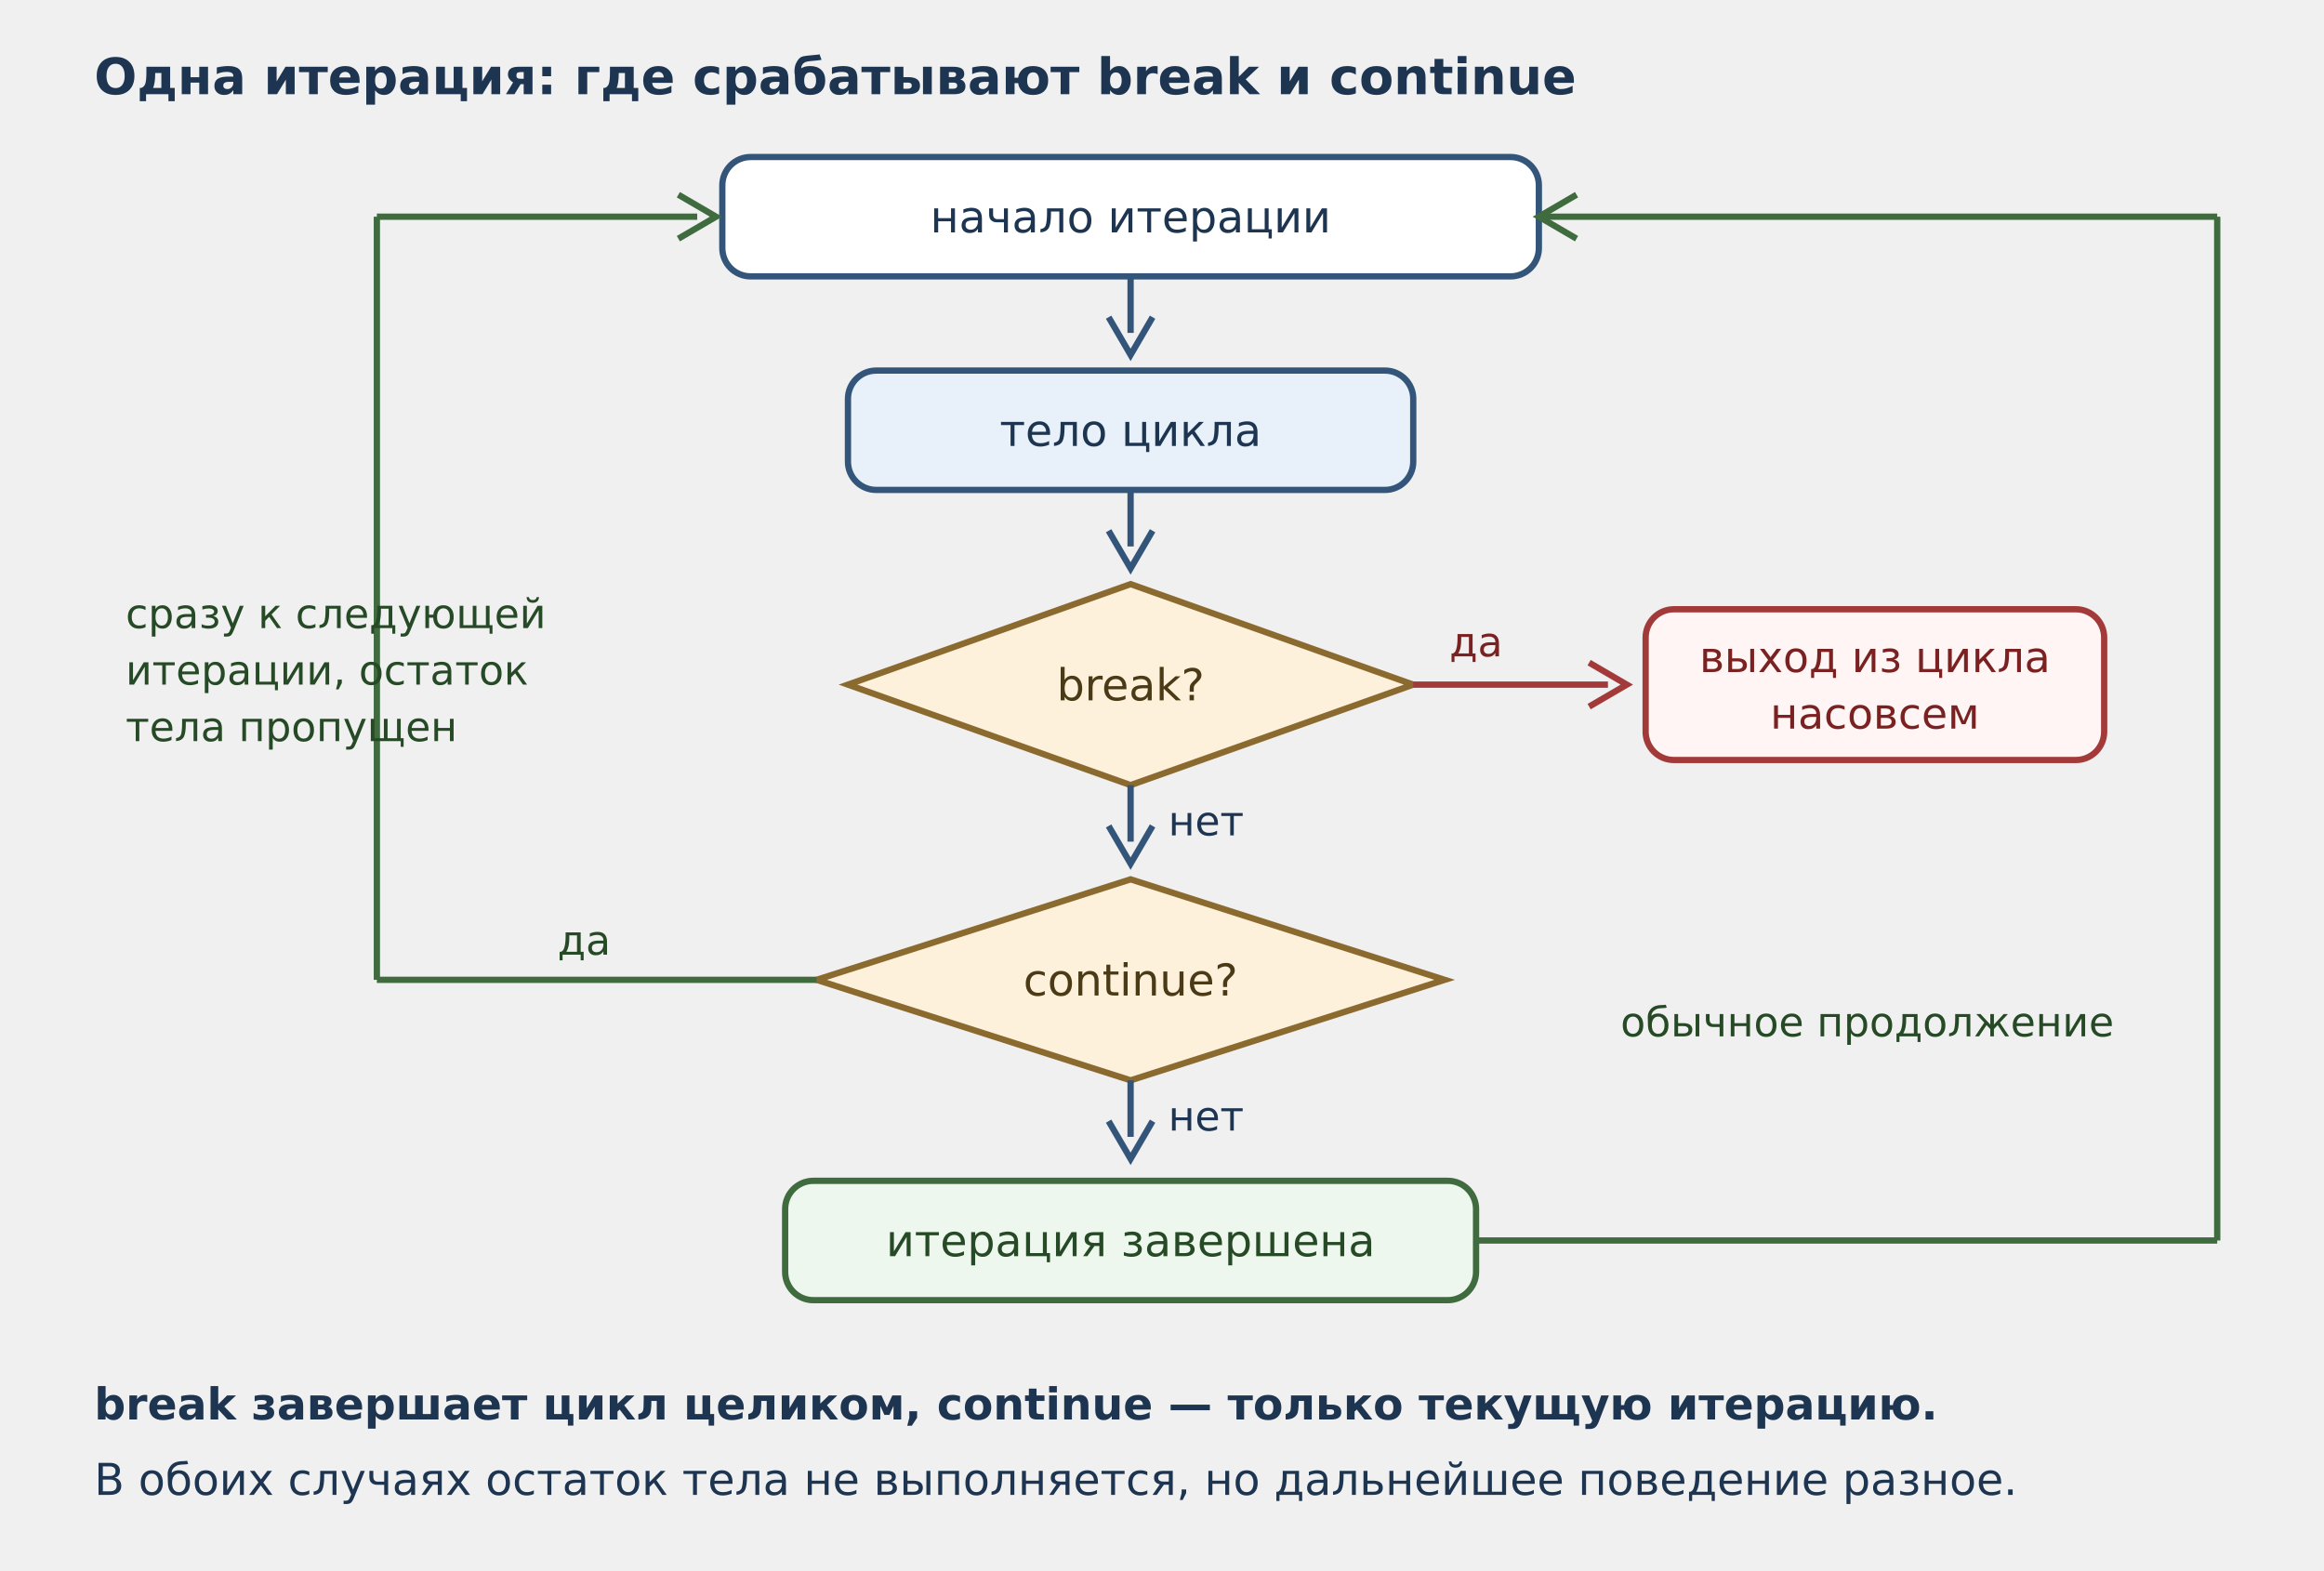
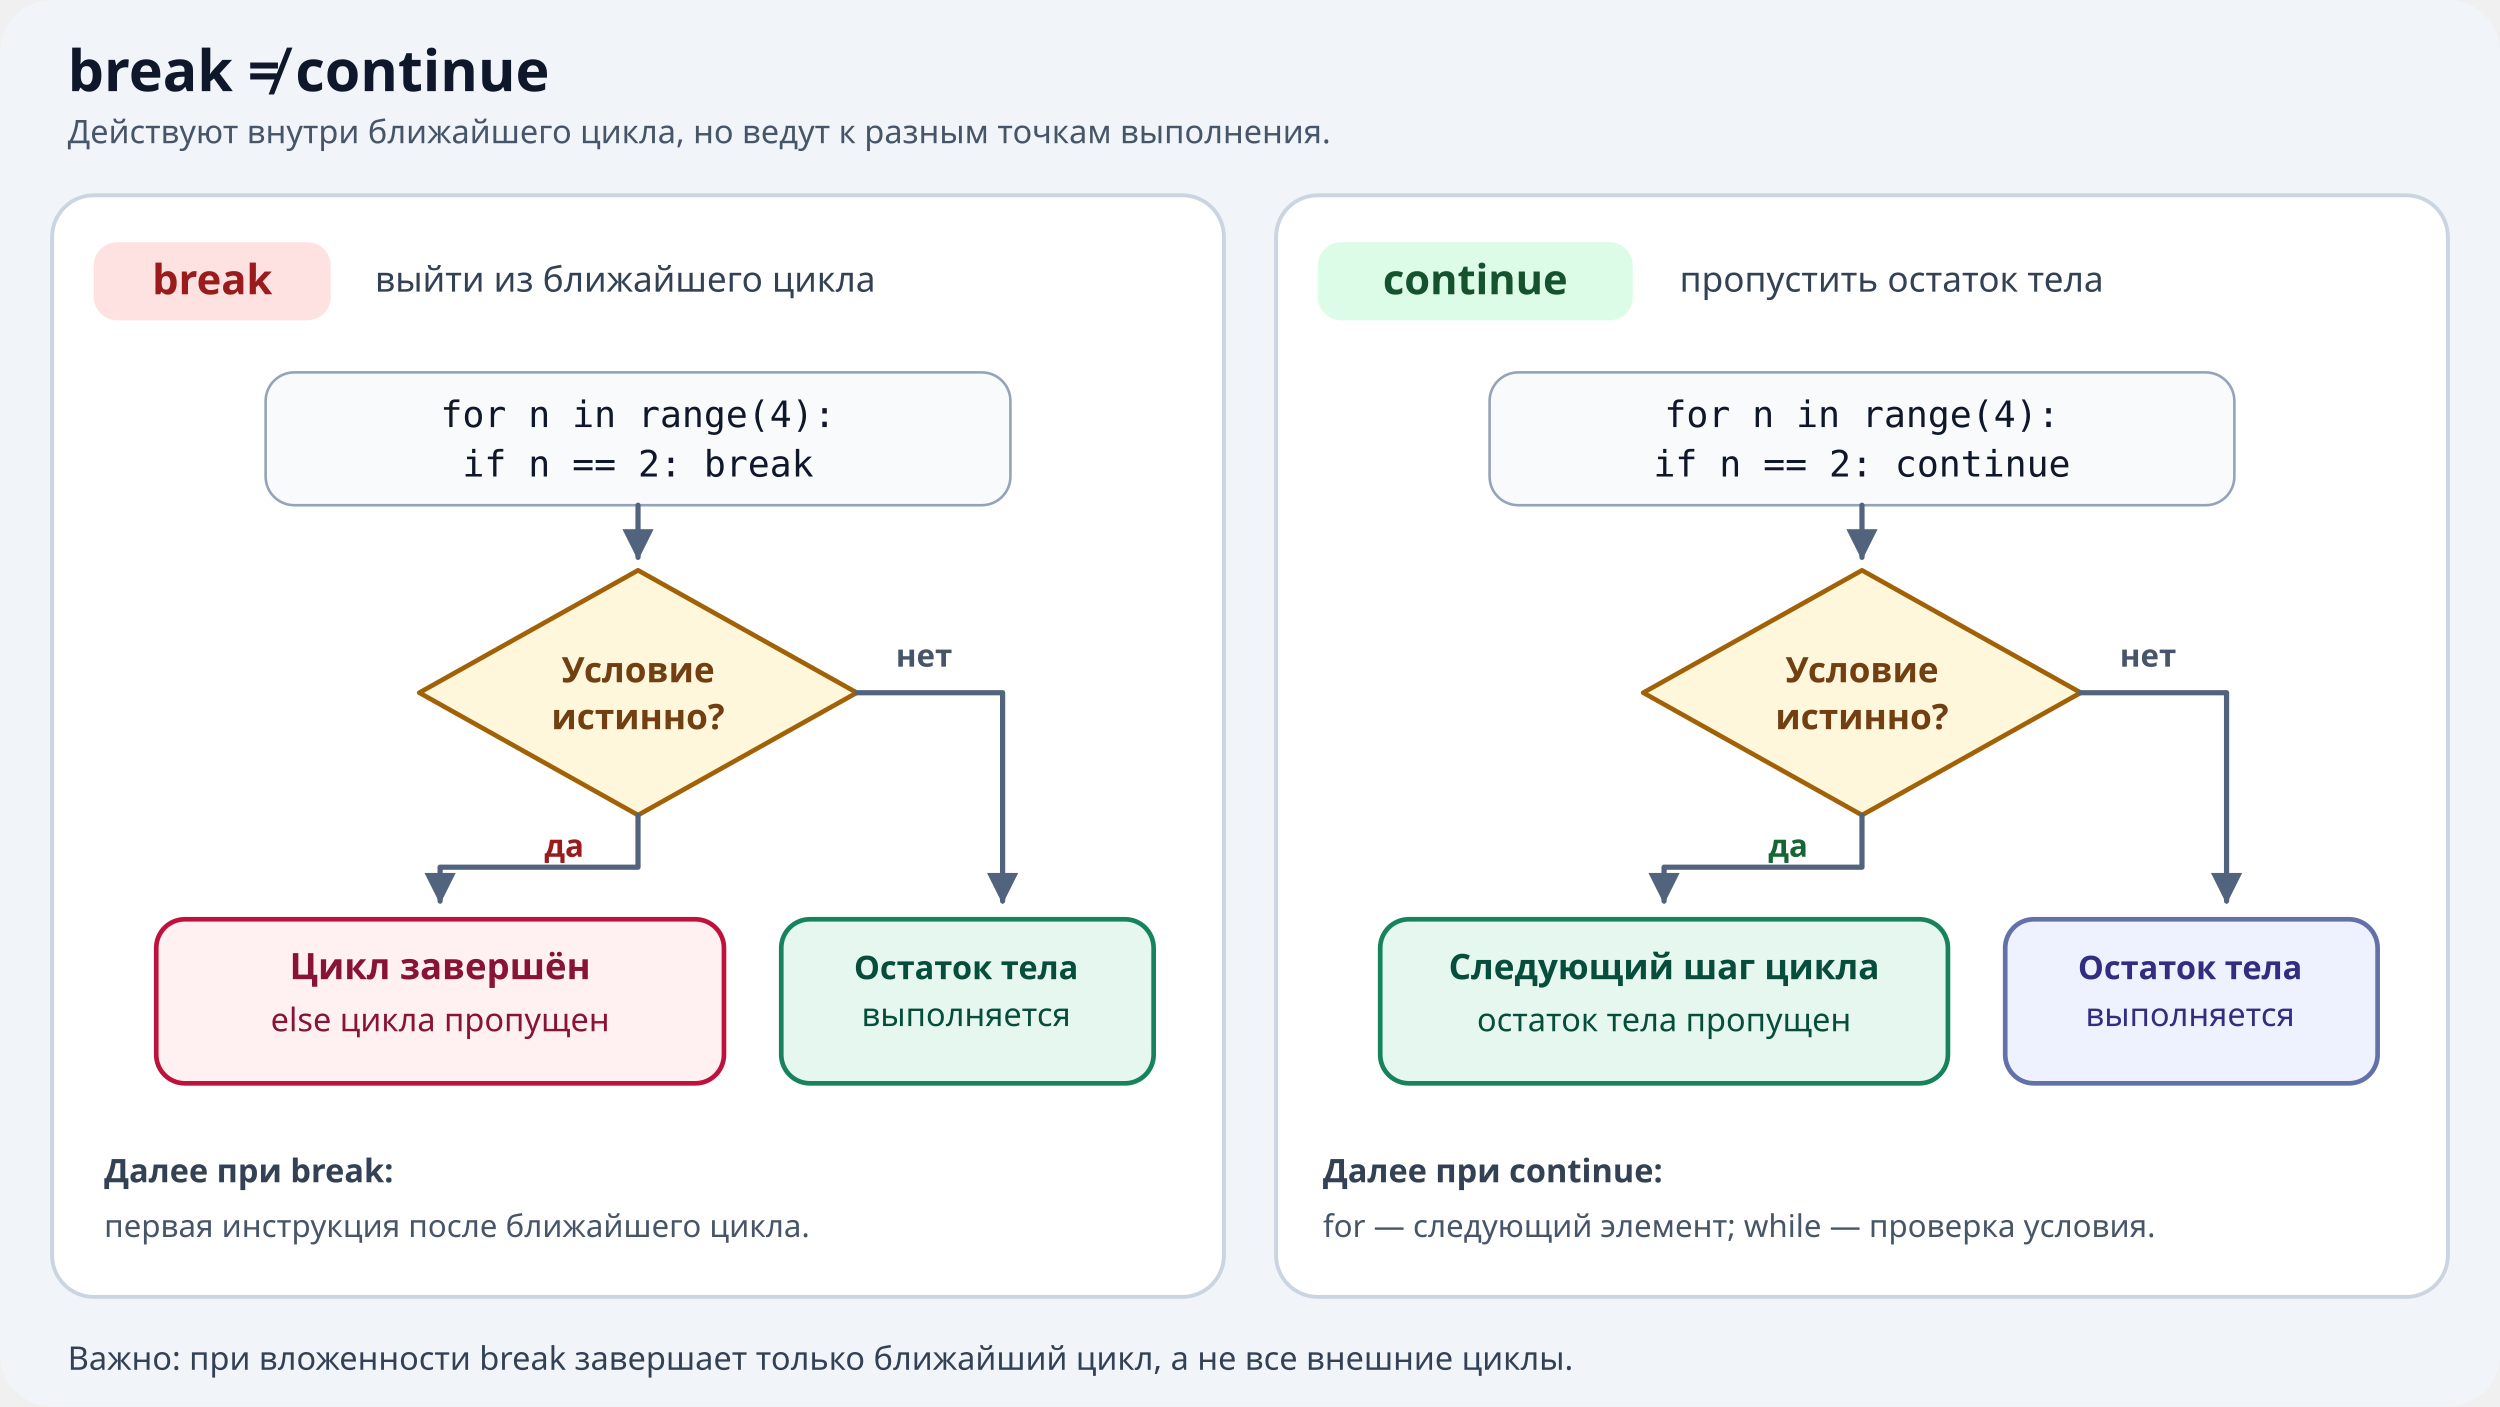
- <svg xmlns="http://www.w3.org/2000/svg" viewBox="0 0 740 500" role="img" aria-labelledby="ttl6b desc6b" font-family="'DejaVu Sans', 'Liberation Sans', Arial, sans-serif">
-   <text x="30" y="30" font-size="16" font-weight="bold" fill="#1d3550">Одна итерация: где срабатывают break и continue</text>
-   <rect x="230" y="50" width="260" height="38" rx="9" fill="#ffffff" stroke="#33557a" stroke-width="2" />
-   <text x="360" y="74" text-anchor="middle" font-size="14" fill="#1d3550">начало итерации</text>
-   <line x1="360" y1="88" x2="360" y2="106" stroke="#33557a" stroke-width="2" />
-   <path d="M 353 101 L 360 113 L 367 101" fill="none" stroke="#33557a" stroke-width="2" />
-   <rect x="270" y="118" width="180" height="38" rx="9" fill="#e8f0fa" stroke="#33557a" stroke-width="2" />
-   <text x="360" y="142" text-anchor="middle" font-size="14" fill="#1d3550">тело цикла</text>
-   <line x1="360" y1="156" x2="360" y2="174" stroke="#33557a" stroke-width="2" />
-   <path d="M 353 169 L 360 181 L 367 169" fill="none" stroke="#33557a" stroke-width="2" />
-   <polygon points="360,186 450,218 360,250 270,218" fill="#fdf1dc" stroke="#8a6a2f" stroke-width="2" />
-   <text x="360" y="223" text-anchor="middle" font-size="14" fill="#4b3a16">break?</text>
-   <line x1="450" y1="218" x2="512" y2="218" stroke="#a33a3a" stroke-width="2" />
-   <path d="M 506 211 L 518 218 L 506 225" fill="none" stroke="#a33a3a" stroke-width="2" />
-   <text x="470" y="209" text-anchor="middle" font-size="13" fill="#7a2222">да</text>
-   <rect x="524" y="194" width="146" height="48" rx="9" fill="#fff5f5" stroke="#a33a3a" stroke-width="2" />
-   <text x="597" y="214" text-anchor="middle" font-size="13.5" fill="#7a2222">выход из цикла</text>
-   <text x="597" y="232" text-anchor="middle" font-size="13.5" fill="#7a2222">насовсем</text>
-   <line x1="360" y1="250" x2="360" y2="268" stroke="#33557a" stroke-width="2" />
-   <path d="M 353 263 L 360 275 L 367 263" fill="none" stroke="#33557a" stroke-width="2" />
-   <text x="372" y="266" font-size="13" fill="#1d3550">нет</text>
-   <polygon points="360,280 460,312 360,344 260,312" fill="#fdf1dc" stroke="#8a6a2f" stroke-width="2" />
-   <text x="360" y="317" text-anchor="middle" font-size="14" fill="#4b3a16">continue?</text>
-   <line x1="260" y1="312" x2="120" y2="312" stroke="#3f6b3f" stroke-width="2" />
-   <line x1="120" y1="312" x2="120" y2="69" stroke="#3f6b3f" stroke-width="2" />
-   <line x1="120" y1="69" x2="222" y2="69" stroke="#3f6b3f" stroke-width="2" />
-   <path d="M 216 62 L 228 69 L 216 76" fill="none" stroke="#3f6b3f" stroke-width="2" />
-   <text x="186" y="304" text-anchor="middle" font-size="13" fill="#264a26">да</text>
-   <text x="40" y="200" font-size="13" fill="#264a26">сразу к следующей</text>
-   <text x="40" y="218" font-size="13" fill="#264a26">итерации, остаток</text>
-   <text x="40" y="236" font-size="13" fill="#264a26">тела пропущен</text>
-   <line x1="360" y1="344" x2="360" y2="362" stroke="#33557a" stroke-width="2" />
-   <path d="M 353 357 L 360 369 L 367 357" fill="none" stroke="#33557a" stroke-width="2" />
-   <text x="372" y="360" font-size="13" fill="#1d3550">нет</text>
-   <rect x="250" y="376" width="220" height="38" rx="9" fill="#eef7ee" stroke="#3f6b3f" stroke-width="2" />
-   <text x="360" y="400" text-anchor="middle" font-size="14" fill="#264a26">итерация завершена</text>
-   <line x1="470" y1="395" x2="706" y2="395" stroke="#3f6b3f" stroke-width="2" />
-   <line x1="706" y1="395" x2="706" y2="69" stroke="#3f6b3f" stroke-width="2" />
-   <line x1="706" y1="69" x2="490" y2="69" stroke="#3f6b3f" stroke-width="2" />
-   <path d="M 502 62 L 490 69 L 502 76" fill="none" stroke="#3f6b3f" stroke-width="2" />
-   <text x="516" y="330" font-size="13" fill="#264a26">обычное продолжение</text>
-   <text x="30" y="452" font-size="14" font-weight="bold" fill="#1d3550">break завершает цикл целиком, continue — только текущую итерацию.</text>
-   <text x="30" y="476" font-size="14" fill="#1d3550">В обоих случаях остаток тела не выполняется, но дальнейшее поведение разное.</text>
+ <svg xmlns="http://www.w3.org/2000/svg" viewBox="0 0 960 540" role="img" aria-labelledby="title description">
+   <defs>
+     <marker id="arrow" viewBox="0 0 10 10" refX="9" refY="5" markerWidth="6" markerHeight="6" orient="auto">
+       <path d="M0 0 L10 5 L0 10 z" fill="#52647d" />
+     </marker>
+   </defs>
+   <rect width="960" height="540" rx="20" fill="#f1f5f9" />
+   <g font-family="system-ui, sans-serif" stroke-linecap="round" stroke-linejoin="round">
+     <text x="26" y="35" font-size="22" font-weight="700" fill="#0f172a">break ≠ continue</text>
+     <text x="26" y="55" font-size="12.5" fill="#475569">Действуют внутри ближайшего цикла, но ведут к разным точкам выполнения.</text>
+     <rect x="20" y="75" width="450" height="423" rx="16" fill="#fff" stroke="#cbd5e1" stroke-width="1.5" />
+     <rect x="36" y="93" width="91" height="30" rx="9" fill="#fee2e2" />
+     <text x="81.5" y="113" text-anchor="middle" font-size="16" font-weight="700" fill="#991b1b">break</text>
+     <text x="144" y="112" font-size="13.5" fill="#334155">выйти из ближайшего цикла</text>
+     <rect x="102" y="143" width="286" height="51" rx="11" fill="#f8fafc" stroke="#94a3b8" />
+     <text x="245" y="164" text-anchor="middle" font-family="monospace" font-size="14" fill="#0f172a">for n in range(4):</text>
+     <text x="245" y="183" text-anchor="middle" font-family="monospace" font-size="14" fill="#0f172a">if n == 2: break</text>
+     <path d="M245 194 V214" stroke="#52647d" stroke-width="2" fill="none" marker-end="url(#arrow)" />
+     <polygon points="245,219 329,266 245,313 161,266" fill="#fff7db" stroke="#a16207" stroke-width="1.8" />
+     <text x="245" y="262" text-anchor="middle" font-size="13.5" font-weight="600" fill="#713f12">Условие</text>
+     <text x="245" y="280" text-anchor="middle" font-size="13.5" font-weight="600" fill="#713f12">истинно?</text>
+     <path d="M245 313 V333 H169 V346" stroke="#52647d" stroke-width="2" fill="none" marker-end="url(#arrow)" />
+     <text x="209" y="329" font-size="12" font-weight="700" fill="#991b1b">да</text>
+     <rect x="60" y="353" width="218" height="63" rx="11" fill="#fff1f2" stroke="#be123c" stroke-width="1.8" />
+     <text x="169" y="376" text-anchor="middle" font-size="14" font-weight="700" fill="#881337">Цикл завершён</text>
+     <text x="169" y="396" text-anchor="middle" font-size="12.5" fill="#881337">else цикла пропущен</text>
+     <path d="M329 266 H385 V346" stroke="#52647d" stroke-width="2" fill="none" marker-end="url(#arrow)" />
+     <text x="344" y="256" font-size="12" font-weight="700" fill="#475569">нет</text>
+     <rect x="300" y="353" width="143" height="63" rx="11" fill="#e6f7f0" stroke="#16835c" stroke-width="1.8" />
+     <text x="371" y="376" text-anchor="middle" font-size="12.5" font-weight="700" fill="#064e3b">Остаток тела</text>
+     <text x="371" y="394" text-anchor="middle" font-size="12.5" fill="#064e3b">выполняется</text>
+     <text x="40" y="454" font-size="12.5" font-weight="700" fill="#334155">Далее при break:</text>
+     <text x="40" y="475" font-size="12" fill="#475569">первая инструкция после ближайшего цикла.</text>
+     <rect x="490" y="75" width="450" height="423" rx="16" fill="#fff" stroke="#cbd5e1" stroke-width="1.5" />
+     <rect x="506" y="93" width="121" height="30" rx="9" fill="#dcfce7" />
+     <text x="566.5" y="113" text-anchor="middle" font-size="16" font-weight="700" fill="#14532d">continue</text>
+     <text x="645" y="112" font-size="13.5" fill="#334155">пропустить остаток тела</text>
+     <rect x="572" y="143" width="286" height="51" rx="11" fill="#f8fafc" stroke="#94a3b8" />
+     <text x="715" y="164" text-anchor="middle" font-family="monospace" font-size="14" fill="#0f172a">for n in range(4):</text>
+     <text x="715" y="183" text-anchor="middle" font-family="monospace" font-size="14" fill="#0f172a">if n == 2: continue</text>
+     <path d="M715 194 V214" stroke="#52647d" stroke-width="2" fill="none" marker-end="url(#arrow)" />
+     <polygon points="715,219 799,266 715,313 631,266" fill="#fff7db" stroke="#a16207" stroke-width="1.8" />
+     <text x="715" y="262" text-anchor="middle" font-size="13.5" font-weight="600" fill="#713f12">Условие</text>
+     <text x="715" y="280" text-anchor="middle" font-size="13.5" font-weight="600" fill="#713f12">истинно?</text>
+     <path d="M715 313 V333 H639 V346" stroke="#52647d" stroke-width="2" fill="none" marker-end="url(#arrow)" />
+     <text x="679" y="329" font-size="12" font-weight="700" fill="#166534">да</text>
+     <rect x="530" y="353" width="218" height="63" rx="11" fill="#e6f7f0" stroke="#16835c" stroke-width="1.8" />
+     <text x="639" y="376" text-anchor="middle" font-size="13.5" font-weight="700" fill="#064e3b">Следующий шаг цикла</text>
+     <text x="639" y="396" text-anchor="middle" font-size="12.5" fill="#064e3b">остаток тела пропущен</text>
+     <path d="M799 266 H855 V346" stroke="#52647d" stroke-width="2" fill="none" marker-end="url(#arrow)" />
+     <text x="814" y="256" font-size="12" font-weight="700" fill="#475569">нет</text>
+     <rect x="770" y="353" width="143" height="63" rx="11" fill="#eef2ff" stroke="#6370a9" stroke-width="1.8" />
+     <text x="841" y="376" text-anchor="middle" font-size="12.5" font-weight="700" fill="#312e81">Остаток тела</text>
+     <text x="841" y="394" text-anchor="middle" font-size="12.5" fill="#312e81">выполняется</text>
+     <text x="508" y="454" font-size="12.5" font-weight="700" fill="#334155">Далее при continue:</text>
+     <text x="508" y="475" font-size="12" fill="#475569">for — следующий элемент; while — проверка условия.</text>
+   </g>
+   <text x="26" y="526" font-family="system-ui, sans-serif" font-size="12.5" fill="#334155">Важно: при вложенности break завершает только ближайший цикл, а не все внешние циклы.</text>
</svg>
